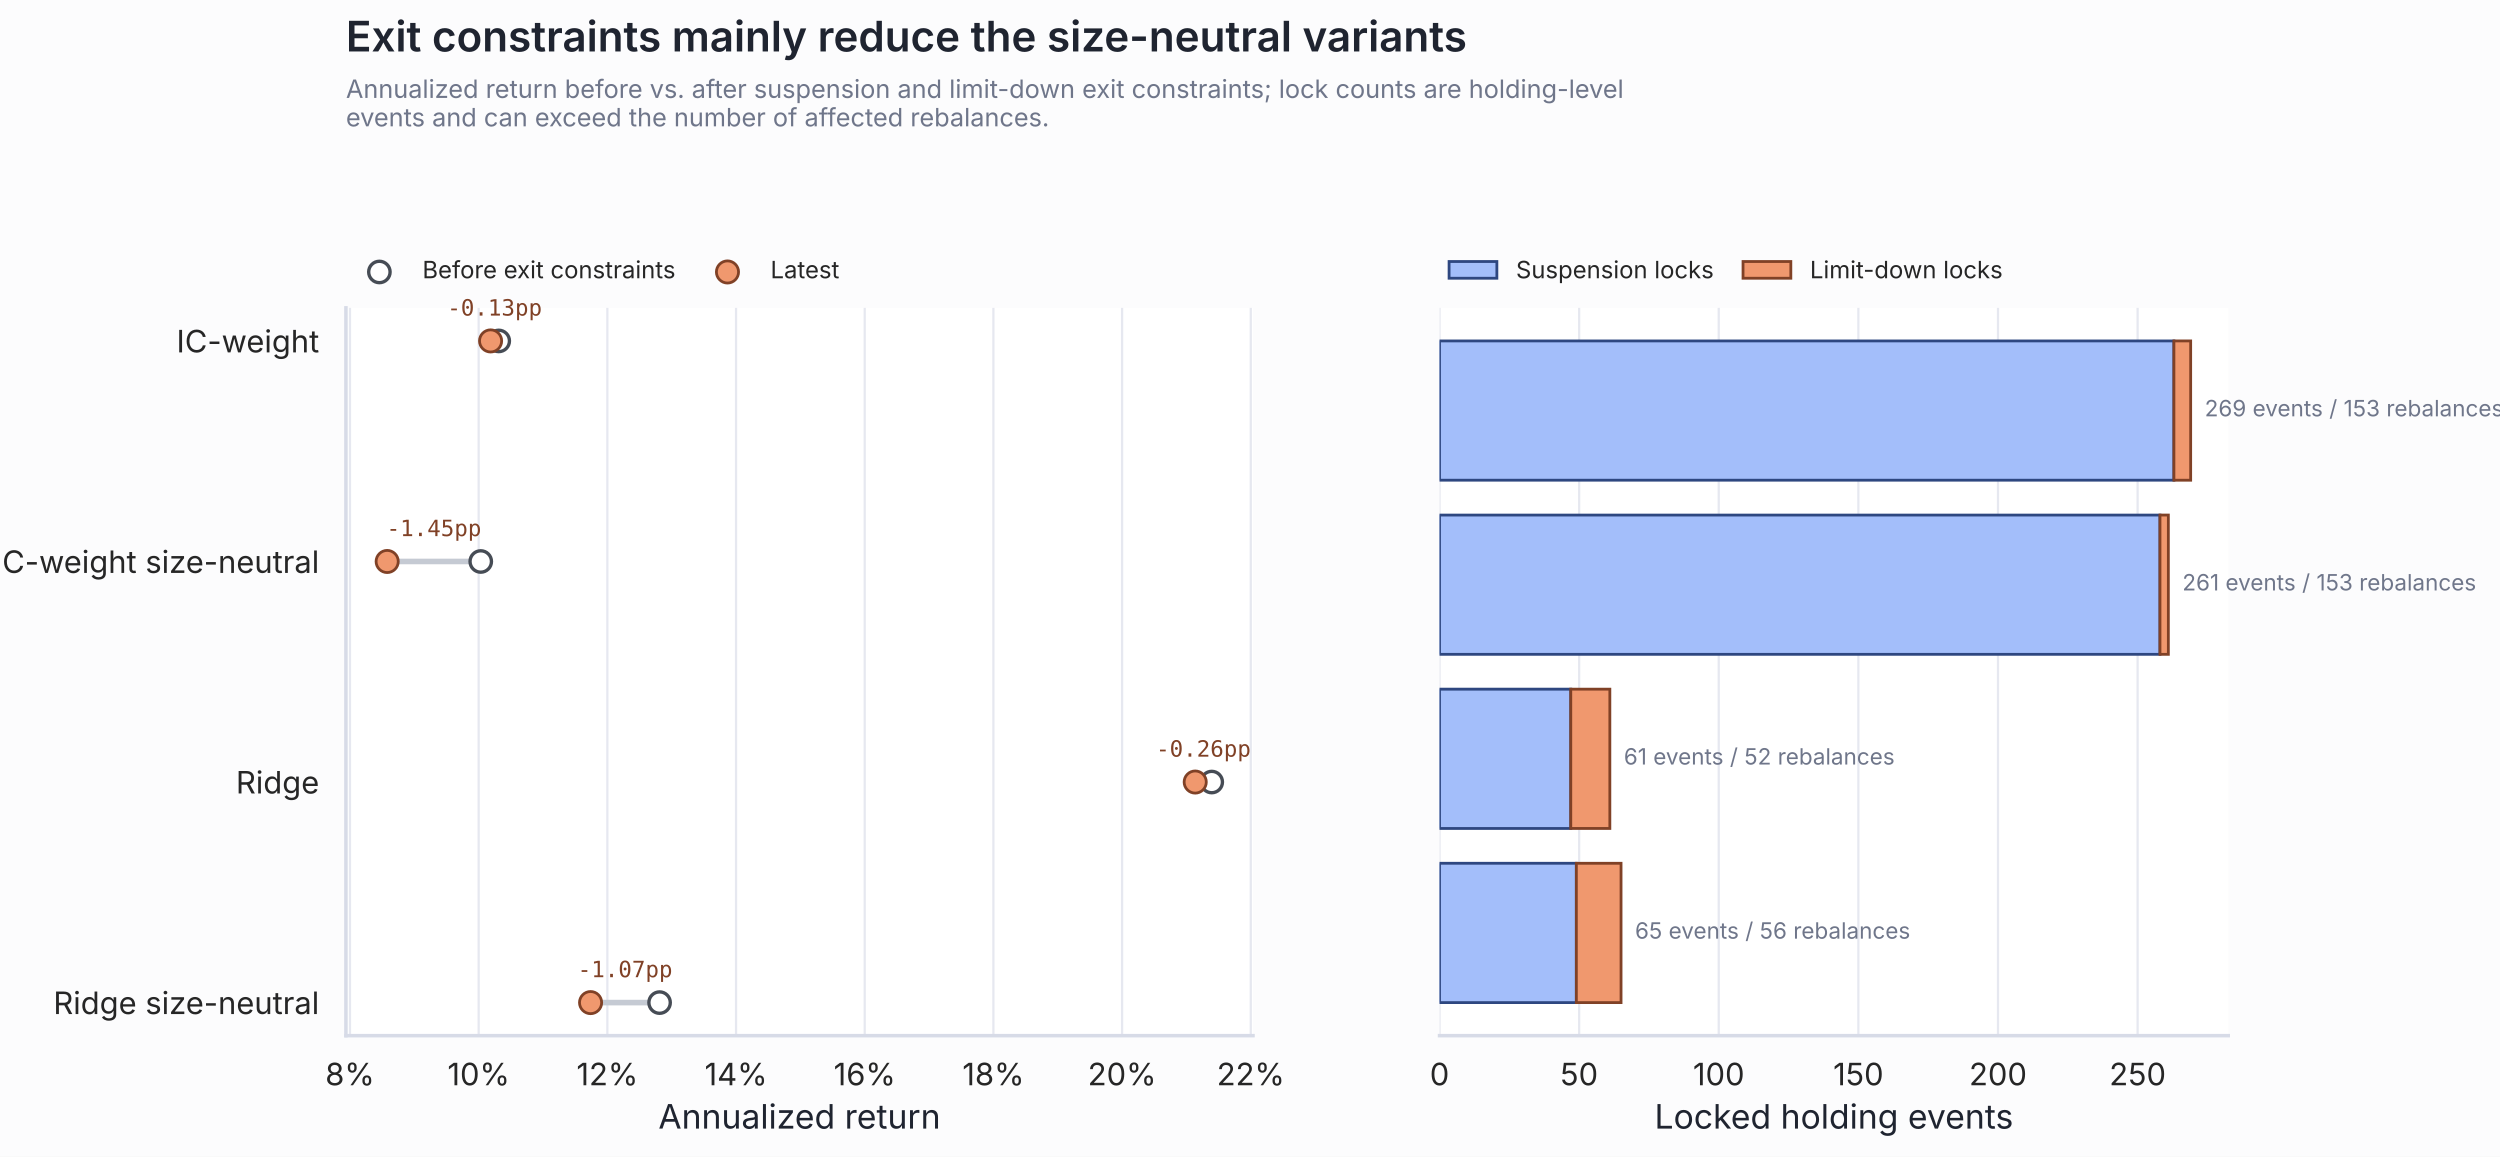
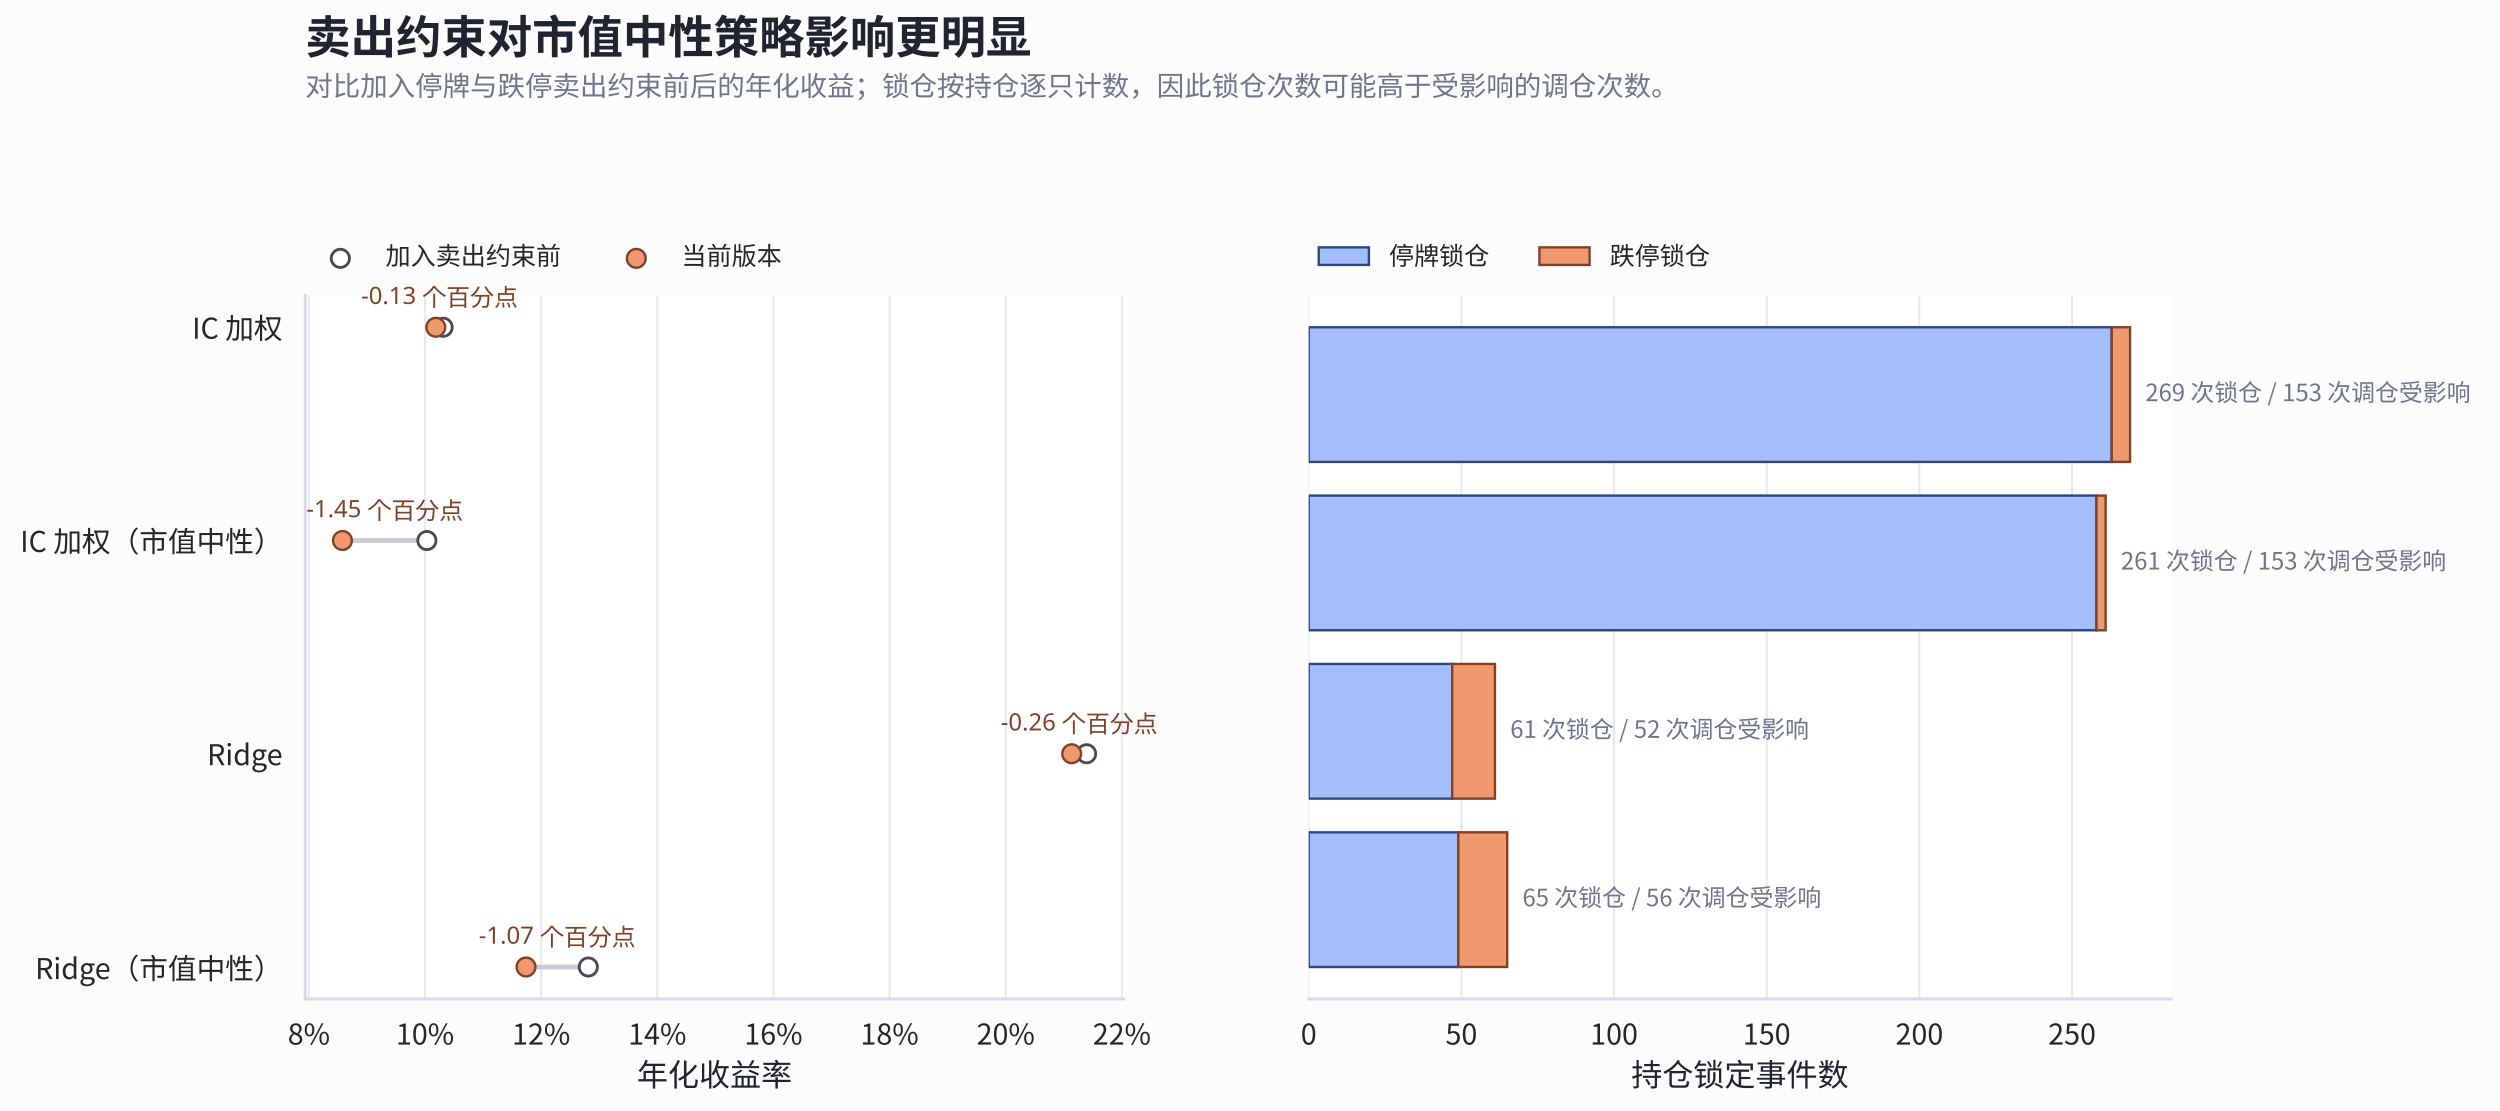
- <svg xmlns="http://www.w3.org/2000/svg" xmlns:xlink="http://www.w3.org/1999/xlink" width="889.34pt" height="411.5pt" viewBox="0 0 889.34 411.5" version="1.1">
+ <svg xmlns="http://www.w3.org/2000/svg" xmlns:xlink="http://www.w3.org/1999/xlink" width="1046.7pt" height="465.15pt" viewBox="0 0 1046.7 465.15" version="1.1">
  <defs>
    <style type="text/css">*{stroke-linejoin: round; stroke-linecap: butt}</style>
  </defs>
  <g id="figure_1">
    <g id="patch_1">
-       <path d="M 0 411.5 L 889.34 411.5 L 889.34 0 L 0 0 z " style="fill: #fcfcfd" />
+       <path d="M 0 465.15 L 1046.7 465.15 L 1046.7 0 L 0 0 z " style="fill: #fcfcfd" />
    </g>
    <g id="axes_1">
      <g id="patch_2">
-         <path d="M 123.06 368.42 L 445.73 368.42 L 445.73 109.51 L 123.06 109.51 z " style="fill: #ffffff" />
+         <path d="M 127.81 418.25 L 470.52 418.25 L 470.52 123.62 L 127.81 123.62 z " style="fill: #ffffff" />
      </g>
      <g id="matplotlib.axis_1">
        <g id="xtick_1">
          <g id="line2d_1">
-             <path d="M 124.5 368.42 L 124.5 109.51 " clip-path="url(#p526adb2cea)" style="fill: none; stroke: #e6e8f0; stroke-width: 0.8; stroke-linecap: round" />
+             <path d="M 129.33 418.25 L 129.33 123.62 " clip-path="url(#p1de4612ea7)" style="fill: none; stroke: #e6e8f0; stroke-width: 0.8; stroke-linecap: round" />
          </g>
          <g id="text_1">
-             <text style="font-size: 11px; font-family: 'Aptos', 'Inter', 'Segoe UI', 'DejaVu Sans', 'Arial', sans-serif; text-anchor: middle; fill: #262626" x="124.5" y="386.07" transform="rotate(-0 124.5 386.07)">8%</text>
+             <text style="font-size: 12px; font-family: 'Microsoft YaHei', 'Microsoft JhengHei', 'Noto Sans CJK SC', 'SimHei', 'Segoe UI', 'DejaVu Sans', sans-serif; text-anchor: middle; fill: #262626" x="129.33" y="437.34" transform="rotate(-0 129.33 437.34)">8%</text>
          </g>
        </g>
        <g id="xtick_2">
          <g id="line2d_2">
-             <path d="M 170.28 368.42 L 170.28 109.51 " clip-path="url(#p526adb2cea)" style="fill: none; stroke: #e6e8f0; stroke-width: 0.8; stroke-linecap: round" />
+             <path d="M 177.95 418.25 L 177.95 123.62 " clip-path="url(#p1de4612ea7)" style="fill: none; stroke: #e6e8f0; stroke-width: 0.8; stroke-linecap: round" />
          </g>
          <g id="text_2">
-             <text style="font-size: 11px; font-family: 'Aptos', 'Inter', 'Segoe UI', 'DejaVu Sans', 'Arial', sans-serif; text-anchor: middle; fill: #262626" x="170.28" y="386.07" transform="rotate(-0 170.28 386.07)">10%</text>
+             <text style="font-size: 12px; font-family: 'Microsoft YaHei', 'Microsoft JhengHei', 'Noto Sans CJK SC', 'SimHei', 'Segoe UI', 'DejaVu Sans', sans-serif; text-anchor: middle; fill: #262626" x="177.95" y="437.34" transform="rotate(-0 177.95 437.34)">10%</text>
          </g>
        </g>
        <g id="xtick_3">
          <g id="line2d_3">
-             <path d="M 216.06 368.42 L 216.06 109.51 " clip-path="url(#p526adb2cea)" style="fill: none; stroke: #e6e8f0; stroke-width: 0.8; stroke-linecap: round" />
+             <path d="M 226.58 418.25 L 226.58 123.62 " clip-path="url(#p1de4612ea7)" style="fill: none; stroke: #e6e8f0; stroke-width: 0.8; stroke-linecap: round" />
          </g>
          <g id="text_3">
-             <text style="font-size: 11px; font-family: 'Aptos', 'Inter', 'Segoe UI', 'DejaVu Sans', 'Arial', sans-serif; text-anchor: middle; fill: #262626" x="216.06" y="386.07" transform="rotate(-0 216.06 386.07)">12%</text>
+             <text style="font-size: 12px; font-family: 'Microsoft YaHei', 'Microsoft JhengHei', 'Noto Sans CJK SC', 'SimHei', 'Segoe UI', 'DejaVu Sans', sans-serif; text-anchor: middle; fill: #262626" x="226.58" y="437.34" transform="rotate(-0 226.58 437.34)">12%</text>
          </g>
        </g>
        <g id="xtick_4">
          <g id="line2d_4">
-             <path d="M 261.84 368.42 L 261.84 109.51 " clip-path="url(#p526adb2cea)" style="fill: none; stroke: #e6e8f0; stroke-width: 0.8; stroke-linecap: round" />
+             <path d="M 275.2 418.25 L 275.2 123.62 " clip-path="url(#p1de4612ea7)" style="fill: none; stroke: #e6e8f0; stroke-width: 0.8; stroke-linecap: round" />
          </g>
          <g id="text_4">
-             <text style="font-size: 11px; font-family: 'Aptos', 'Inter', 'Segoe UI', 'DejaVu Sans', 'Arial', sans-serif; text-anchor: middle; fill: #262626" x="261.84" y="386.07" transform="rotate(-0 261.84 386.07)">14%</text>
+             <text style="font-size: 12px; font-family: 'Microsoft YaHei', 'Microsoft JhengHei', 'Noto Sans CJK SC', 'SimHei', 'Segoe UI', 'DejaVu Sans', sans-serif; text-anchor: middle; fill: #262626" x="275.2" y="437.34" transform="rotate(-0 275.2 437.34)">14%</text>
          </g>
        </g>
        <g id="xtick_5">
          <g id="line2d_5">
-             <path d="M 307.61 368.42 L 307.61 109.51 " clip-path="url(#p526adb2cea)" style="fill: none; stroke: #e6e8f0; stroke-width: 0.8; stroke-linecap: round" />
+             <path d="M 323.82 418.25 L 323.82 123.62 " clip-path="url(#p1de4612ea7)" style="fill: none; stroke: #e6e8f0; stroke-width: 0.8; stroke-linecap: round" />
          </g>
          <g id="text_5">
-             <text style="font-size: 11px; font-family: 'Aptos', 'Inter', 'Segoe UI', 'DejaVu Sans', 'Arial', sans-serif; text-anchor: middle; fill: #262626" x="307.61" y="386.07" transform="rotate(-0 307.61 386.07)">16%</text>
+             <text style="font-size: 12px; font-family: 'Microsoft YaHei', 'Microsoft JhengHei', 'Noto Sans CJK SC', 'SimHei', 'Segoe UI', 'DejaVu Sans', sans-serif; text-anchor: middle; fill: #262626" x="323.82" y="437.34" transform="rotate(-0 323.82 437.34)">16%</text>
          </g>
        </g>
        <g id="xtick_6">
          <g id="line2d_6">
-             <path d="M 353.39 368.42 L 353.39 109.51 " clip-path="url(#p526adb2cea)" style="fill: none; stroke: #e6e8f0; stroke-width: 0.8; stroke-linecap: round" />
+             <path d="M 372.44 418.25 L 372.44 123.62 " clip-path="url(#p1de4612ea7)" style="fill: none; stroke: #e6e8f0; stroke-width: 0.8; stroke-linecap: round" />
          </g>
          <g id="text_6">
-             <text style="font-size: 11px; font-family: 'Aptos', 'Inter', 'Segoe UI', 'DejaVu Sans', 'Arial', sans-serif; text-anchor: middle; fill: #262626" x="353.39" y="386.07" transform="rotate(-0 353.39 386.07)">18%</text>
+             <text style="font-size: 12px; font-family: 'Microsoft YaHei', 'Microsoft JhengHei', 'Noto Sans CJK SC', 'SimHei', 'Segoe UI', 'DejaVu Sans', sans-serif; text-anchor: middle; fill: #262626" x="372.44" y="437.34" transform="rotate(-0 372.44 437.34)">18%</text>
          </g>
        </g>
        <g id="xtick_7">
          <g id="line2d_7">
-             <path d="M 399.17 368.42 L 399.17 109.51 " clip-path="url(#p526adb2cea)" style="fill: none; stroke: #e6e8f0; stroke-width: 0.8; stroke-linecap: round" />
+             <path d="M 421.07 418.25 L 421.07 123.62 " clip-path="url(#p1de4612ea7)" style="fill: none; stroke: #e6e8f0; stroke-width: 0.8; stroke-linecap: round" />
          </g>
          <g id="text_7">
-             <text style="font-size: 11px; font-family: 'Aptos', 'Inter', 'Segoe UI', 'DejaVu Sans', 'Arial', sans-serif; text-anchor: middle; fill: #262626" x="399.17" y="386.07" transform="rotate(-0 399.17 386.07)">20%</text>
+             <text style="font-size: 12px; font-family: 'Microsoft YaHei', 'Microsoft JhengHei', 'Noto Sans CJK SC', 'SimHei', 'Segoe UI', 'DejaVu Sans', sans-serif; text-anchor: middle; fill: #262626" x="421.07" y="437.34" transform="rotate(-0 421.07 437.34)">20%</text>
          </g>
        </g>
        <g id="xtick_8">
          <g id="line2d_8">
-             <path d="M 444.95 368.42 L 444.95 109.51 " clip-path="url(#p526adb2cea)" style="fill: none; stroke: #e6e8f0; stroke-width: 0.8; stroke-linecap: round" />
+             <path d="M 469.69 418.25 L 469.69 123.62 " clip-path="url(#p1de4612ea7)" style="fill: none; stroke: #e6e8f0; stroke-width: 0.8; stroke-linecap: round" />
          </g>
          <g id="text_8">
-             <text style="font-size: 11px; font-family: 'Aptos', 'Inter', 'Segoe UI', 'DejaVu Sans', 'Arial', sans-serif; text-anchor: middle; fill: #262626" x="444.95" y="386.07" transform="rotate(-0 444.95 386.07)">22%</text>
+             <text style="font-size: 12px; font-family: 'Microsoft YaHei', 'Microsoft JhengHei', 'Noto Sans CJK SC', 'SimHei', 'Segoe UI', 'DejaVu Sans', sans-serif; text-anchor: middle; fill: #262626" x="469.69" y="437.34" transform="rotate(-0 469.69 437.34)">22%</text>
          </g>
        </g>
        <g id="text_9">
-           <text style="font-size: 12px; font-family: 'Aptos', 'Inter', 'Segoe UI', 'DejaVu Sans', 'Arial', sans-serif; text-anchor: middle; fill: #1f2430" x="284.4" y="401.48" transform="rotate(-0 284.4 401.48)">Annualized return</text>
+           <text style="font-size: 13px; font-family: 'Microsoft YaHei', 'Microsoft JhengHei', 'Noto Sans CJK SC', 'SimHei', 'Segoe UI', 'DejaVu Sans', sans-serif; text-anchor: middle; fill: #1f2430" x="299.16" y="454.72" transform="rotate(-0 299.16 454.72)">年化收益率</text>
        </g>
      </g>
      <g id="matplotlib.axis_2">
        <g id="ytick_1">
          <g id="text_10">
-             <text style="font-size: 11px; font-family: 'Aptos', 'Inter', 'Segoe UI', 'DejaVu Sans', 'Arial', sans-serif; text-anchor: end; fill: #262626" x="113.56" y="125.35" transform="rotate(-0 113.56 125.35)">IC-weight</text>
+             <text style="font-size: 12px; font-family: 'Microsoft YaHei', 'Microsoft JhengHei', 'Noto Sans CJK SC', 'SimHei', 'Segoe UI', 'DejaVu Sans', sans-serif; text-anchor: end; fill: #262626" x="118.31" y="141.81" transform="rotate(-0 118.31 141.81)">IC 加权</text>
          </g>
        </g>
        <g id="ytick_2">
          <g id="text_11">
-             <text style="font-size: 11px; font-family: 'Aptos', 'Inter', 'Segoe UI', 'DejaVu Sans', 'Arial', sans-serif; text-anchor: end; fill: #262626" x="113.56" y="203.81" transform="rotate(-0 113.56 203.81)">IC-weight size-neutral</text>
+             <text style="font-size: 12px; font-family: 'Microsoft YaHei', 'Microsoft JhengHei', 'Noto Sans CJK SC', 'SimHei', 'Segoe UI', 'DejaVu Sans', sans-serif; text-anchor: end; fill: #262626" x="118.31" y="231.09" transform="rotate(-0 118.31 231.09)">IC 加权（市值中性）</text>
          </g>
        </g>
        <g id="ytick_3">
          <g id="text_12">
-             <text style="font-size: 11px; font-family: 'Aptos', 'Inter', 'Segoe UI', 'DejaVu Sans', 'Arial', sans-serif; text-anchor: end; fill: #262626" x="113.56" y="282.27" transform="rotate(-0 113.56 282.27)">Ridge</text>
+             <text style="font-size: 12px; font-family: 'Microsoft YaHei', 'Microsoft JhengHei', 'Noto Sans CJK SC', 'SimHei', 'Segoe UI', 'DejaVu Sans', sans-serif; text-anchor: end; fill: #262626" x="118.31" y="320.37" transform="rotate(-0 118.31 320.37)">Ridge</text>
          </g>
        </g>
        <g id="ytick_4">
          <g id="text_13">
-             <text style="font-size: 11px; font-family: 'Aptos', 'Inter', 'Segoe UI', 'DejaVu Sans', 'Arial', sans-serif; text-anchor: end; fill: #262626" x="113.56" y="360.73" transform="rotate(-0 113.56 360.73)">Ridge size-neutral</text>
+             <text style="font-size: 12px; font-family: 'Microsoft YaHei', 'Microsoft JhengHei', 'Noto Sans CJK SC', 'SimHei', 'Segoe UI', 'DejaVu Sans', sans-serif; text-anchor: end; fill: #262626" x="118.31" y="409.91" transform="rotate(-0 118.31 409.91)">Ridge（市值中性）</text>
          </g>
        </g>
      </g>
      <g id="LineCollection_1">
-         <path d="M 174.52 121.28 L 177.42 121.28 " clip-path="url(#p526adb2cea)" style="fill: none; stroke: #c5cad3; stroke-width: 2" />
-         <path d="M 137.73 199.74 L 171.02 199.74 " clip-path="url(#p526adb2cea)" style="fill: none; stroke: #c5cad3; stroke-width: 2" />
-         <path d="M 425.18 278.2 L 431.06 278.2 " clip-path="url(#p526adb2cea)" style="fill: none; stroke: #c5cad3; stroke-width: 2" />
-         <path d="M 210.09 356.66 L 234.64 356.66 " clip-path="url(#p526adb2cea)" style="fill: none; stroke: #c5cad3; stroke-width: 2" />
+         <path d="M 182.46 137.02 L 185.53 137.02 " clip-path="url(#p1de4612ea7)" style="fill: none; stroke: #c5cad3; stroke-width: 2" />
+         <path d="M 143.38 226.3 L 178.74 226.3 " clip-path="url(#p1de4612ea7)" style="fill: none; stroke: #c5cad3; stroke-width: 2" />
+         <path d="M 448.69 315.58 L 454.94 315.58 " clip-path="url(#p1de4612ea7)" style="fill: none; stroke: #c5cad3; stroke-width: 2" />
+         <path d="M 220.24 404.86 L 246.32 404.86 " clip-path="url(#p1de4612ea7)" style="fill: none; stroke: #c5cad3; stroke-width: 2" />
      </g>
      <g id="patch_3">
-         <path d="M 123.06 368.42 L 123.06 109.51 " style="fill: none; stroke: #d7dbe7; stroke-width: 1.25; stroke-linejoin: miter; stroke-linecap: square" />
+         <path d="M 127.81 418.25 L 127.81 123.62 " style="fill: none; stroke: #d7dbe7; stroke-width: 1.25; stroke-linejoin: miter; stroke-linecap: square" />
      </g>
      <g id="patch_4">
-         <path d="M 123.06 368.42 L 445.73 368.42 " style="fill: none; stroke: #d7dbe7; stroke-width: 1.25; stroke-linejoin: miter; stroke-linecap: square" />
+         <path d="M 127.81 418.25 L 470.52 418.25 " style="fill: none; stroke: #d7dbe7; stroke-width: 1.25; stroke-linejoin: miter; stroke-linecap: square" />
      </g>
      <g id="PathCollection_1">
        <defs>
-           <path id="m75bc0f6598" d="M 0 3.81 C 1.01 3.81 1.98 3.41 2.69 2.69 C 3.41 1.98 3.81 1.01 3.81 0 C 3.81 -1.01 3.41 -1.98 2.69 -2.69 C 1.98 -3.41 1.01 -3.81 0 -3.81 C -1.01 -3.81 -1.98 -3.41 -2.69 -2.69 C -3.41 -1.98 -3.81 -1.01 -3.81 0 C -3.81 1.01 -3.41 1.98 -2.69 2.69 C -1.98 3.41 -1.01 3.81 0 3.81 z " style="stroke: #464c55; stroke-width: 1.2" />
+           <path id="m1181752f70" d="M 0 3.81 C 1.01 3.81 1.98 3.41 2.69 2.69 C 3.41 1.98 3.81 1.01 3.81 0 C 3.81 -1.01 3.41 -1.98 2.69 -2.69 C 1.98 -3.41 1.01 -3.81 0 -3.81 C -1.01 -3.81 -1.98 -3.41 -2.69 -2.69 C -3.41 -1.98 -3.81 -1.01 -3.81 0 C -3.81 1.01 -3.41 1.98 -2.69 2.69 C -1.98 3.41 -1.01 3.81 0 3.81 z " style="stroke: #464c55; stroke-width: 1.2" />
        </defs>
-         <g clip-path="url(#p526adb2cea)">
-           <use xlink:href="#m75bc0f6598" x="177.42" y="121.28" style="fill: #ffffff; stroke: #464c55; stroke-width: 1.2" />
-           <use xlink:href="#m75bc0f6598" x="171.02" y="199.74" style="fill: #ffffff; stroke: #464c55; stroke-width: 1.2" />
-           <use xlink:href="#m75bc0f6598" x="431.06" y="278.2" style="fill: #ffffff; stroke: #464c55; stroke-width: 1.2" />
-           <use xlink:href="#m75bc0f6598" x="234.64" y="356.66" style="fill: #ffffff; stroke: #464c55; stroke-width: 1.2" />
+         <g clip-path="url(#p1de4612ea7)">
+           <use xlink:href="#m1181752f70" x="185.53" y="137.02" style="fill: #ffffff; stroke: #464c55; stroke-width: 1.2" />
+           <use xlink:href="#m1181752f70" x="178.74" y="226.3" style="fill: #ffffff; stroke: #464c55; stroke-width: 1.2" />
+           <use xlink:href="#m1181752f70" x="454.94" y="315.58" style="fill: #ffffff; stroke: #464c55; stroke-width: 1.2" />
+           <use xlink:href="#m1181752f70" x="246.32" y="404.86" style="fill: #ffffff; stroke: #464c55; stroke-width: 1.2" />
        </g>
      </g>
      <g id="text_14">
-         <text style="font-size: 8px; font-family: 'Consolas'; text-anchor: middle; fill: #804126" x="175.97" y="112.26" transform="rotate(-0 175.97 112.26)">-0.13pp</text>
+         <text style="font-size: 10px; font-family: 'Microsoft YaHei'; text-anchor: middle; fill: #804126" x="184" y="127.27" transform="rotate(-0 184 127.27)">-0.13 个百分点</text>
      </g>
      <g id="text_15">
-         <text style="font-size: 8px; font-family: 'Consolas'; text-anchor: middle; fill: #804126" x="154.38" y="190.71" transform="rotate(-0 154.38 190.71)">-1.45pp</text>
+         <text style="font-size: 10px; font-family: 'Microsoft YaHei'; text-anchor: middle; fill: #804126" x="161.06" y="216.55" transform="rotate(-0 161.06 216.55)">-1.45 个百分点</text>
      </g>
      <g id="text_16">
-         <text style="font-size: 8px; font-family: 'Consolas'; text-anchor: middle; fill: #804126" x="428.12" y="269.17" transform="rotate(-0 428.12 269.17)">-0.26pp</text>
+         <text style="font-size: 10px; font-family: 'Microsoft YaHei'; text-anchor: middle; fill: #804126" x="451.81" y="305.83" transform="rotate(-0 451.81 305.83)">-0.26 个百分点</text>
      </g>
      <g id="text_17">
-         <text style="font-size: 8px; font-family: 'Consolas'; text-anchor: middle; fill: #804126" x="222.37" y="347.63" transform="rotate(-0 222.37 347.63)">-1.07pp</text>
+         <text style="font-size: 10px; font-family: 'Microsoft YaHei'; text-anchor: middle; fill: #804126" x="233.28" y="395.11" transform="rotate(-0 233.28 395.11)">-1.07 个百分点</text>
      </g>
      <g id="PathCollection_2">
        <defs>
-           <path id="m7eceac3191" d="M 0 3.94 C 1.04 3.94 2.05 3.52 2.78 2.78 C 3.52 2.05 3.94 1.04 3.94 0 C 3.94 -1.04 3.52 -2.05 2.78 -2.78 C 2.05 -3.52 1.04 -3.94 0 -3.94 C -1.04 -3.94 -2.05 -3.52 -2.78 -2.78 C -3.52 -2.05 -3.94 -1.04 -3.94 0 C -3.94 1.04 -3.52 2.05 -2.78 2.78 C -2.05 3.52 -1.04 3.94 0 3.94 z " style="stroke: #804126" />
+           <path id="m1413a4e5aa" d="M 0 3.94 C 1.04 3.94 2.05 3.52 2.78 2.78 C 3.52 2.05 3.94 1.04 3.94 0 C 3.94 -1.04 3.52 -2.05 2.78 -2.78 C 2.05 -3.52 1.04 -3.94 0 -3.94 C -1.04 -3.94 -2.05 -3.52 -2.78 -2.78 C -3.52 -2.05 -3.94 -1.04 -3.94 0 C -3.94 1.04 -3.52 2.05 -2.78 2.78 C -2.05 3.52 -1.04 3.94 0 3.94 z " style="stroke: #804126" />
        </defs>
-         <g clip-path="url(#p526adb2cea)">
-           <use xlink:href="#m7eceac3191" x="174.52" y="121.28" style="fill: #f0986e; stroke: #804126" />
-           <use xlink:href="#m7eceac3191" x="137.73" y="199.74" style="fill: #f0986e; stroke: #804126" />
-           <use xlink:href="#m7eceac3191" x="425.18" y="278.2" style="fill: #f0986e; stroke: #804126" />
-           <use xlink:href="#m7eceac3191" x="210.09" y="356.66" style="fill: #f0986e; stroke: #804126" />
+         <g clip-path="url(#p1de4612ea7)">
+           <use xlink:href="#m1413a4e5aa" x="182.46" y="137.02" style="fill: #f0986e; stroke: #804126" />
+           <use xlink:href="#m1413a4e5aa" x="143.38" y="226.3" style="fill: #f0986e; stroke: #804126" />
+           <use xlink:href="#m1413a4e5aa" x="448.69" y="315.58" style="fill: #f0986e; stroke: #804126" />
+           <use xlink:href="#m1413a4e5aa" x="220.24" y="404.86" style="fill: #f0986e; stroke: #804126" />
        </g>
      </g>
      <g id="legend_1">
        <g id="PathCollection_3">
          <g>
-             <use xlink:href="#m75bc0f6598" x="134.96" y="96.75" style="fill: #ffffff; stroke: #464c55; stroke-width: 1.2" />
+             <use xlink:href="#m1181752f70" x="142.5" y="108.17" style="fill: #ffffff; stroke: #464c55; stroke-width: 1.2" />
          </g>
        </g>
        <g id="text_18">
-           <text style="font-size: 8.5px; font-family: 'Aptos', 'Inter', 'Segoe UI', 'DejaVu Sans', 'Arial', sans-serif; text-anchor: start; fill: #262626" x="150.26" y="98.98" transform="rotate(-0 150.26 98.98)">Before exit constraints</text>
+           <text style="font-size: 10.5px; font-family: 'Microsoft YaHei', 'Microsoft JhengHei', 'Noto Sans CJK SC', 'SimHei', 'Segoe UI', 'DejaVu Sans', sans-serif; text-anchor: start; fill: #262626" x="161.41" y="110.92" transform="rotate(-0 161.41 110.92)">加入卖出约束前</text>
        </g>
        <g id="PathCollection_4">
          <g>
-             <use xlink:href="#m7eceac3191" x="258.79" y="96.75" style="fill: #f0986e; stroke: #804126" />
+             <use xlink:href="#m1413a4e5aa" x="266.4" y="108.17" style="fill: #f0986e; stroke: #804126" />
          </g>
        </g>
        <g id="text_19">
-           <text style="font-size: 8.5px; font-family: 'Aptos', 'Inter', 'Segoe UI', 'DejaVu Sans', 'Arial', sans-serif; text-anchor: start; fill: #262626" x="274.09" y="98.98" transform="rotate(-0 274.09 98.98)">Latest</text>
+           <text style="font-size: 10.5px; font-family: 'Microsoft YaHei', 'Microsoft JhengHei', 'Noto Sans CJK SC', 'SimHei', 'Segoe UI', 'DejaVu Sans', sans-serif; text-anchor: start; fill: #262626" x="285.31" y="110.92" transform="rotate(-0 285.31 110.92)">当前版本</text>
        </g>
      </g>
    </g>
    <g id="axes_2">
      <g id="patch_5">
-         <path d="M 512.09 368.42 L 792.66 368.42 L 792.66 109.51 L 512.09 109.51 z " style="fill: #ffffff" />
+         <path d="M 547.93 418.25 L 909 418.25 L 909 123.62 L 547.93 123.62 z " style="fill: #ffffff" />
      </g>
      <g id="matplotlib.axis_3">
        <g id="xtick_9">
          <g id="line2d_9">
-             <path d="M 512.09 368.42 L 512.09 109.51 " clip-path="url(#pd971f5f85e)" style="fill: none; stroke: #e6e8f0; stroke-width: 0.8; stroke-linecap: round" />
+             <path d="M 547.93 418.25 L 547.93 123.62 " clip-path="url(#pe3264f3c23)" style="fill: none; stroke: #e6e8f0; stroke-width: 0.8; stroke-linecap: round" />
          </g>
          <g id="text_20">
-             <text style="font-size: 11px; font-family: 'Aptos', 'Inter', 'Segoe UI', 'DejaVu Sans', 'Arial', sans-serif; text-anchor: middle; fill: #262626" x="512.09" y="386.07" transform="rotate(-0 512.09 386.07)">0</text>
+             <text style="font-size: 12px; font-family: 'Microsoft YaHei', 'Microsoft JhengHei', 'Noto Sans CJK SC', 'SimHei', 'Segoe UI', 'DejaVu Sans', sans-serif; text-anchor: middle; fill: #262626" x="547.93" y="437.34" transform="rotate(-0 547.93 437.34)">0</text>
          </g>
        </g>
        <g id="xtick_10">
          <g id="line2d_10">
-             <path d="M 561.76 368.42 L 561.76 109.51 " clip-path="url(#pd971f5f85e)" style="fill: none; stroke: #e6e8f0; stroke-width: 0.8; stroke-linecap: round" />
+             <path d="M 611.85 418.25 L 611.85 123.62 " clip-path="url(#pe3264f3c23)" style="fill: none; stroke: #e6e8f0; stroke-width: 0.8; stroke-linecap: round" />
          </g>
          <g id="text_21">
-             <text style="font-size: 11px; font-family: 'Aptos', 'Inter', 'Segoe UI', 'DejaVu Sans', 'Arial', sans-serif; text-anchor: middle; fill: #262626" x="561.76" y="386.07" transform="rotate(-0 561.76 386.07)">50</text>
+             <text style="font-size: 12px; font-family: 'Microsoft YaHei', 'Microsoft JhengHei', 'Noto Sans CJK SC', 'SimHei', 'Segoe UI', 'DejaVu Sans', sans-serif; text-anchor: middle; fill: #262626" x="611.85" y="437.34" transform="rotate(-0 611.85 437.34)">50</text>
          </g>
        </g>
        <g id="xtick_11">
          <g id="line2d_11">
-             <path d="M 611.42 368.42 L 611.42 109.51 " clip-path="url(#pd971f5f85e)" style="fill: none; stroke: #e6e8f0; stroke-width: 0.8; stroke-linecap: round" />
+             <path d="M 675.77 418.25 L 675.77 123.62 " clip-path="url(#pe3264f3c23)" style="fill: none; stroke: #e6e8f0; stroke-width: 0.8; stroke-linecap: round" />
          </g>
          <g id="text_22">
-             <text style="font-size: 11px; font-family: 'Aptos', 'Inter', 'Segoe UI', 'DejaVu Sans', 'Arial', sans-serif; text-anchor: middle; fill: #262626" x="611.42" y="386.07" transform="rotate(-0 611.42 386.07)">100</text>
+             <text style="font-size: 12px; font-family: 'Microsoft YaHei', 'Microsoft JhengHei', 'Noto Sans CJK SC', 'SimHei', 'Segoe UI', 'DejaVu Sans', sans-serif; text-anchor: middle; fill: #262626" x="675.77" y="437.34" transform="rotate(-0 675.77 437.34)">100</text>
          </g>
        </g>
        <g id="xtick_12">
          <g id="line2d_12">
-             <path d="M 661.09 368.42 L 661.09 109.51 " clip-path="url(#pd971f5f85e)" style="fill: none; stroke: #e6e8f0; stroke-width: 0.8; stroke-linecap: round" />
+             <path d="M 739.69 418.25 L 739.69 123.62 " clip-path="url(#pe3264f3c23)" style="fill: none; stroke: #e6e8f0; stroke-width: 0.8; stroke-linecap: round" />
          </g>
          <g id="text_23">
-             <text style="font-size: 11px; font-family: 'Aptos', 'Inter', 'Segoe UI', 'DejaVu Sans', 'Arial', sans-serif; text-anchor: middle; fill: #262626" x="661.09" y="386.07" transform="rotate(-0 661.09 386.07)">150</text>
+             <text style="font-size: 12px; font-family: 'Microsoft YaHei', 'Microsoft JhengHei', 'Noto Sans CJK SC', 'SimHei', 'Segoe UI', 'DejaVu Sans', sans-serif; text-anchor: middle; fill: #262626" x="739.69" y="437.34" transform="rotate(-0 739.69 437.34)">150</text>
          </g>
        </g>
        <g id="xtick_13">
          <g id="line2d_13">
-             <path d="M 710.76 368.42 L 710.76 109.51 " clip-path="url(#pd971f5f85e)" style="fill: none; stroke: #e6e8f0; stroke-width: 0.8; stroke-linecap: round" />
+             <path d="M 803.6 418.25 L 803.6 123.62 " clip-path="url(#pe3264f3c23)" style="fill: none; stroke: #e6e8f0; stroke-width: 0.8; stroke-linecap: round" />
          </g>
          <g id="text_24">
-             <text style="font-size: 11px; font-family: 'Aptos', 'Inter', 'Segoe UI', 'DejaVu Sans', 'Arial', sans-serif; text-anchor: middle; fill: #262626" x="710.76" y="386.07" transform="rotate(-0 710.76 386.07)">200</text>
+             <text style="font-size: 12px; font-family: 'Microsoft YaHei', 'Microsoft JhengHei', 'Noto Sans CJK SC', 'SimHei', 'Segoe UI', 'DejaVu Sans', sans-serif; text-anchor: middle; fill: #262626" x="803.6" y="437.34" transform="rotate(-0 803.6 437.34)">200</text>
          </g>
        </g>
        <g id="xtick_14">
          <g id="line2d_14">
-             <path d="M 760.43 368.42 L 760.43 109.51 " clip-path="url(#pd971f5f85e)" style="fill: none; stroke: #e6e8f0; stroke-width: 0.8; stroke-linecap: round" />
+             <path d="M 867.52 418.25 L 867.52 123.62 " clip-path="url(#pe3264f3c23)" style="fill: none; stroke: #e6e8f0; stroke-width: 0.8; stroke-linecap: round" />
          </g>
          <g id="text_25">
-             <text style="font-size: 11px; font-family: 'Aptos', 'Inter', 'Segoe UI', 'DejaVu Sans', 'Arial', sans-serif; text-anchor: middle; fill: #262626" x="760.43" y="386.07" transform="rotate(-0 760.43 386.07)">250</text>
+             <text style="font-size: 12px; font-family: 'Microsoft YaHei', 'Microsoft JhengHei', 'Noto Sans CJK SC', 'SimHei', 'Segoe UI', 'DejaVu Sans', sans-serif; text-anchor: middle; fill: #262626" x="867.52" y="437.34" transform="rotate(-0 867.52 437.34)">250</text>
          </g>
        </g>
        <g id="text_26">
-           <text style="font-size: 12px; font-family: 'Aptos', 'Inter', 'Segoe UI', 'DejaVu Sans', 'Arial', sans-serif; text-anchor: middle; fill: #1f2430" x="652.38" y="401.48" transform="rotate(-0 652.38 401.48)">Locked holding events</text>
+           <text style="font-size: 13px; font-family: 'Microsoft YaHei', 'Microsoft JhengHei', 'Noto Sans CJK SC', 'SimHei', 'Segoe UI', 'DejaVu Sans', sans-serif; text-anchor: middle; fill: #1f2430" x="728.47" y="454.72" transform="rotate(-0 728.47 454.72)">持仓锁定事件数</text>
        </g>
      </g>
      <g id="matplotlib.axis_4">
        <g id="ytick_5" />
        <g id="ytick_6" />
        <g id="ytick_7" />
        <g id="ytick_8" />
      </g>
      <g id="patch_6">
-         <path d="M 512.09 121.28 L 773.34 121.28 L 773.34 170.83 L 512.09 170.83 z " clip-path="url(#pd971f5f85e)" style="fill: #a3befa; stroke: #2e4780; stroke-linejoin: miter" />
+         <path d="M 547.93 137.02 L 884.14 137.02 L 884.14 193.4 L 547.93 193.4 z " clip-path="url(#pe3264f3c23)" style="fill: #a3befa; stroke: #2e4780; stroke-linejoin: miter" />
      </g>
      <g id="patch_7">
-         <path d="M 512.09 183.22 L 768.38 183.22 L 768.38 232.77 L 512.09 232.77 z " clip-path="url(#pd971f5f85e)" style="fill: #a3befa; stroke: #2e4780; stroke-linejoin: miter" />
+         <path d="M 547.93 207.5 L 877.75 207.5 L 877.75 263.89 L 547.93 263.89 z " clip-path="url(#pe3264f3c23)" style="fill: #a3befa; stroke: #2e4780; stroke-linejoin: miter" />
      </g>
      <g id="patch_8">
-         <path d="M 512.09 245.16 L 558.78 245.16 L 558.78 294.71 L 512.09 294.71 z " clip-path="url(#pd971f5f85e)" style="fill: #a3befa; stroke: #2e4780; stroke-linejoin: miter" />
+         <path d="M 547.93 277.98 L 608.02 277.98 L 608.02 334.37 L 547.93 334.37 z " clip-path="url(#pe3264f3c23)" style="fill: #a3befa; stroke: #2e4780; stroke-linejoin: miter" />
      </g>
      <g id="patch_9">
-         <path d="M 512.09 307.1 L 560.76 307.1 L 560.76 356.66 L 512.09 356.66 z " clip-path="url(#pd971f5f85e)" style="fill: #a3befa; stroke: #2e4780; stroke-linejoin: miter" />
+         <path d="M 547.93 348.47 L 610.57 348.47 L 610.57 404.86 L 547.93 404.86 z " clip-path="url(#pe3264f3c23)" style="fill: #a3befa; stroke: #2e4780; stroke-linejoin: miter" />
      </g>
      <g id="patch_10">
-         <path d="M 773.34 121.28 L 779.3 121.28 L 779.3 170.83 L 773.34 170.83 z " clip-path="url(#pd971f5f85e)" style="fill: #f0986e; stroke: #804126; stroke-linejoin: miter" />
+         <path d="M 884.14 137.02 L 891.81 137.02 L 891.81 193.4 L 884.14 193.4 z " clip-path="url(#pe3264f3c23)" style="fill: #f0986e; stroke: #804126; stroke-linejoin: miter" />
      </g>
      <g id="patch_11">
-         <path d="M 768.38 183.22 L 771.36 183.22 L 771.36 232.77 L 768.38 232.77 z " clip-path="url(#pd971f5f85e)" style="fill: #f0986e; stroke: #804126; stroke-linejoin: miter" />
+         <path d="M 877.75 207.5 L 881.58 207.5 L 881.58 263.89 L 877.75 263.89 z " clip-path="url(#pe3264f3c23)" style="fill: #f0986e; stroke: #804126; stroke-linejoin: miter" />
      </g>
      <g id="patch_12">
-         <path d="M 558.78 245.16 L 572.68 245.16 L 572.68 294.71 L 558.78 294.71 z " clip-path="url(#pd971f5f85e)" style="fill: #f0986e; stroke: #804126; stroke-linejoin: miter" />
+         <path d="M 608.02 277.98 L 625.91 277.98 L 625.91 334.37 L 608.02 334.37 z " clip-path="url(#pe3264f3c23)" style="fill: #f0986e; stroke: #804126; stroke-linejoin: miter" />
      </g>
      <g id="patch_13">
-         <path d="M 560.76 307.1 L 576.66 307.1 L 576.66 356.66 L 560.76 356.66 z " clip-path="url(#pd971f5f85e)" style="fill: #f0986e; stroke: #804126; stroke-linejoin: miter" />
+         <path d="M 610.57 348.47 L 631.03 348.47 L 631.03 404.86 L 610.57 404.86 z " clip-path="url(#pe3264f3c23)" style="fill: #f0986e; stroke: #804126; stroke-linejoin: miter" />
      </g>
      <g id="patch_14">
-         <path d="M 512.09 368.42 L 792.66 368.42 " style="fill: none; stroke: #d7dbe7; stroke-width: 1.25; stroke-linejoin: miter; stroke-linecap: square" />
+         <path d="M 547.93 418.25 L 909 418.25 " style="fill: none; stroke: #d7dbe7; stroke-width: 1.25; stroke-linejoin: miter; stroke-linecap: square" />
      </g>
      <g id="text_27">
-         <text style="font-size: 8px; font-family: 'Aptos', 'Inter', 'Segoe UI', 'DejaVu Sans', 'Arial', sans-serif; text-anchor: start; fill: #6f768a" x="784.27" y="148.1" transform="rotate(-0 784.27 148.1)">269 events / 153 rebalances</text>
+         <text style="font-size: 10px; font-family: 'Microsoft YaHei', 'Microsoft JhengHei', 'Noto Sans CJK SC', 'SimHei', 'Segoe UI', 'DejaVu Sans', sans-serif; text-anchor: start; fill: #6f768a" x="898.2" y="167.96" transform="rotate(-0 898.2 167.96)">269 次锁仓 / 153 次调仓受影响</text>
      </g>
      <g id="text_28">
-         <text style="font-size: 8px; font-family: 'Aptos', 'Inter', 'Segoe UI', 'DejaVu Sans', 'Arial', sans-serif; text-anchor: start; fill: #6f768a" x="776.32" y="210.04" transform="rotate(-0 776.32 210.04)">261 events / 153 rebalances</text>
+         <text style="font-size: 10px; font-family: 'Microsoft YaHei', 'Microsoft JhengHei', 'Noto Sans CJK SC', 'SimHei', 'Segoe UI', 'DejaVu Sans', sans-serif; text-anchor: start; fill: #6f768a" x="887.98" y="238.45" transform="rotate(-0 887.98 238.45)">261 次锁仓 / 153 次调仓受影响</text>
      </g>
      <g id="text_29">
-         <text style="font-size: 8px; font-family: 'Aptos', 'Inter', 'Segoe UI', 'DejaVu Sans', 'Arial', sans-serif; text-anchor: start; fill: #6f768a" x="577.65" y="271.98" transform="rotate(-0 577.65 271.98)">61 events / 52 rebalances</text>
+         <text style="font-size: 10px; font-family: 'Microsoft YaHei', 'Microsoft JhengHei', 'Noto Sans CJK SC', 'SimHei', 'Segoe UI', 'DejaVu Sans', sans-serif; text-anchor: start; fill: #6f768a" x="632.3" y="308.93" transform="rotate(-0 632.3 308.93)">61 次锁仓 / 52 次调仓受影响</text>
      </g>
      <g id="text_30">
-         <text style="font-size: 8px; font-family: 'Aptos', 'Inter', 'Segoe UI', 'DejaVu Sans', 'Arial', sans-serif; text-anchor: start; fill: #6f768a" x="581.62" y="333.92" transform="rotate(-0 581.62 333.92)">65 events / 56 rebalances</text>
+         <text style="font-size: 10px; font-family: 'Microsoft YaHei', 'Microsoft JhengHei', 'Noto Sans CJK SC', 'SimHei', 'Segoe UI', 'DejaVu Sans', sans-serif; text-anchor: start; fill: #6f768a" x="637.42" y="379.42" transform="rotate(-0 637.42 379.42)">65 次锁仓 / 56 次调仓受影响</text>
      </g>
      <g id="legend_2">
        <g id="patch_15">
-           <path d="M 515.49 98.98 L 532.49 98.98 L 532.49 93.03 L 515.49 93.03 z " style="fill: #a3befa; stroke: #2e4780; stroke-linejoin: miter" />
+           <path d="M 552.13 110.92 L 573.13 110.92 L 573.13 103.57 L 552.13 103.57 z " style="fill: #a3befa; stroke: #2e4780; stroke-linejoin: miter" />
        </g>
        <g id="text_31">
-           <text style="font-size: 8.5px; font-family: 'Aptos', 'Inter', 'Segoe UI', 'DejaVu Sans', 'Arial', sans-serif; text-anchor: start; fill: #262626" x="539.29" y="98.98" transform="rotate(-0 539.29 98.98)">Suspension locks</text>
+           <text style="font-size: 10.5px; font-family: 'Microsoft YaHei', 'Microsoft JhengHei', 'Noto Sans CJK SC', 'SimHei', 'Segoe UI', 'DejaVu Sans', sans-serif; text-anchor: start; fill: #262626" x="581.53" y="110.92" transform="rotate(-0 581.53 110.92)">停牌锁仓</text>
        </g>
        <g id="patch_16">
-           <path d="M 620.06 98.98 L 637.06 98.98 L 637.06 93.03 L 620.06 93.03 z " style="fill: #f0986e; stroke: #804126; stroke-linejoin: miter" />
+           <path d="M 644.53 110.92 L 665.53 110.92 L 665.53 103.57 L 644.53 103.57 z " style="fill: #f0986e; stroke: #804126; stroke-linejoin: miter" />
        </g>
        <g id="text_32">
-           <text style="font-size: 8.5px; font-family: 'Aptos', 'Inter', 'Segoe UI', 'DejaVu Sans', 'Arial', sans-serif; text-anchor: start; fill: #262626" x="643.86" y="98.98" transform="rotate(-0 643.86 98.98)">Limit-down locks</text>
+           <text style="font-size: 10.5px; font-family: 'Microsoft YaHei', 'Microsoft JhengHei', 'Noto Sans CJK SC', 'SimHei', 'Segoe UI', 'DejaVu Sans', sans-serif; text-anchor: start; fill: #262626" x="673.93" y="110.92" transform="rotate(-0 673.93 110.92)">跌停锁仓</text>
        </g>
      </g>
    </g>
    <g id="text_33">
-       <text style="font-weight: 600; font-size: 15px; font-family: 'Aptos', 'Inter', 'Segoe UI', 'DejaVu Sans', 'Arial', sans-serif; text-anchor: start; fill: #1f2430" x="123.06" y="18.3" transform="rotate(-0 123.06 18.3)">Exit constraints mainly reduce the size-neutral variants</text>
+       <text style="font-weight: 600; font-size: 19px; font-family: 'Microsoft YaHei', 'Microsoft JhengHei', 'Noto Sans CJK SC', 'SimHei', 'Segoe UI', 'DejaVu Sans', sans-serif; text-anchor: start; fill: #1f2430" x="127.81" y="22.39" transform="rotate(-0 127.81 22.39)">卖出约束对市值中性策略影响更明显</text>
    </g>
    <g id="text_34">
-       <text style="font-size: 9px; font-family: 'Aptos', 'Inter', 'Segoe UI', 'DejaVu Sans', 'Arial', sans-serif; fill: #6f768a" transform="translate(123.06 34.84)">Annualized return before vs. after suspension and limit-down exit constraints; lock counts are holding-level</text>
-       <text style="font-size: 9px; font-family: 'Aptos', 'Inter', 'Segoe UI', 'DejaVu Sans', 'Arial', sans-serif; fill: #6f768a" transform="translate(123.06 44.95)">events and can exceed the number of affected rebalances.</text>
+       <text style="font-size: 11.5px; font-family: 'Microsoft YaHei', 'Microsoft JhengHei', 'Noto Sans CJK SC', 'SimHei', 'Segoe UI', 'DejaVu Sans', sans-serif; text-anchor: start; fill: #6f768a" x="127.81" y="40.15" transform="rotate(-0 127.81 40.15)">对比加入停牌与跌停卖出约束前后的年化收益；锁仓按持仓逐只计数，因此锁仓次数可能高于受影响的调仓次数。</text>
    </g>
  </g>
  <defs>
-     <clipPath id="p526adb2cea">
-       <rect x="123.06" y="109.51" width="322.66" height="258.91" />
+     <clipPath id="p1de4612ea7">
+       <rect x="127.81" y="123.62" width="342.71" height="294.62" />
    </clipPath>
-     <clipPath id="pd971f5f85e">
-       <rect x="512.09" y="109.51" width="280.58" height="258.91" />
+     <clipPath id="pe3264f3c23">
+       <rect x="547.93" y="123.62" width="361.07" height="294.62" />
    </clipPath>
  </defs>
</svg>
